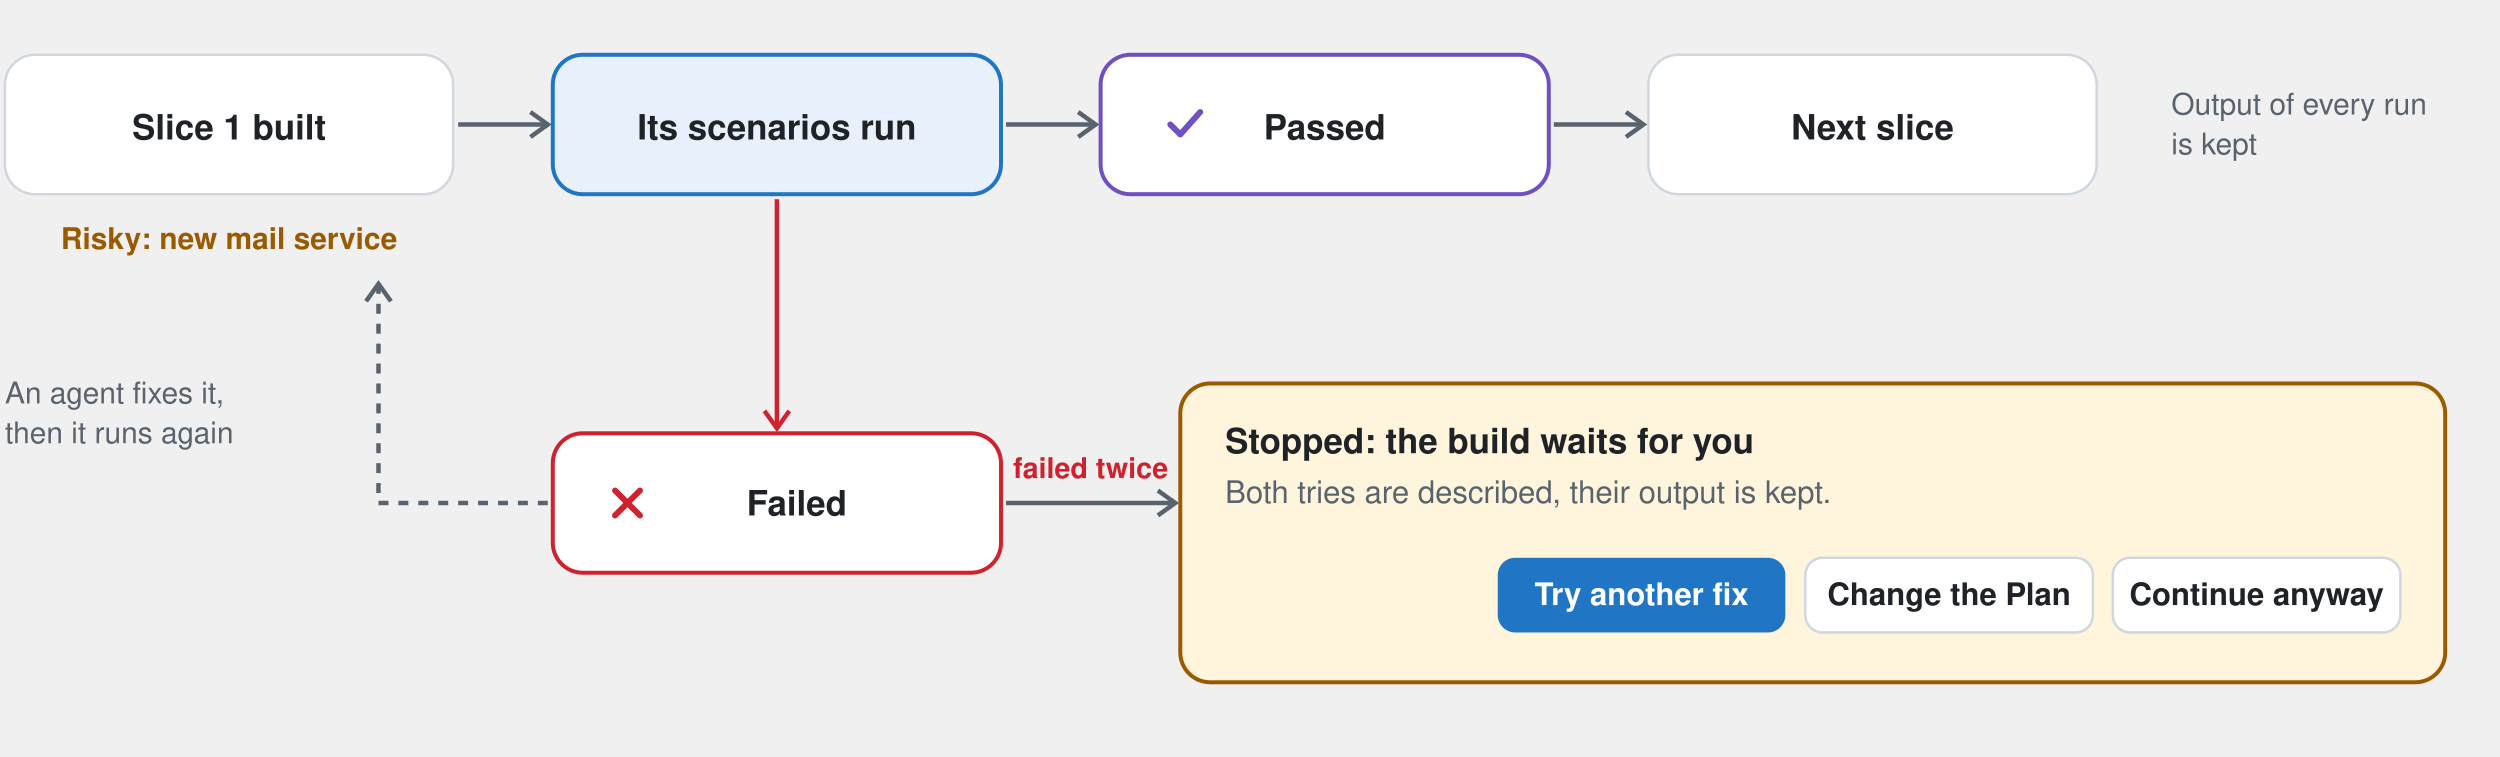
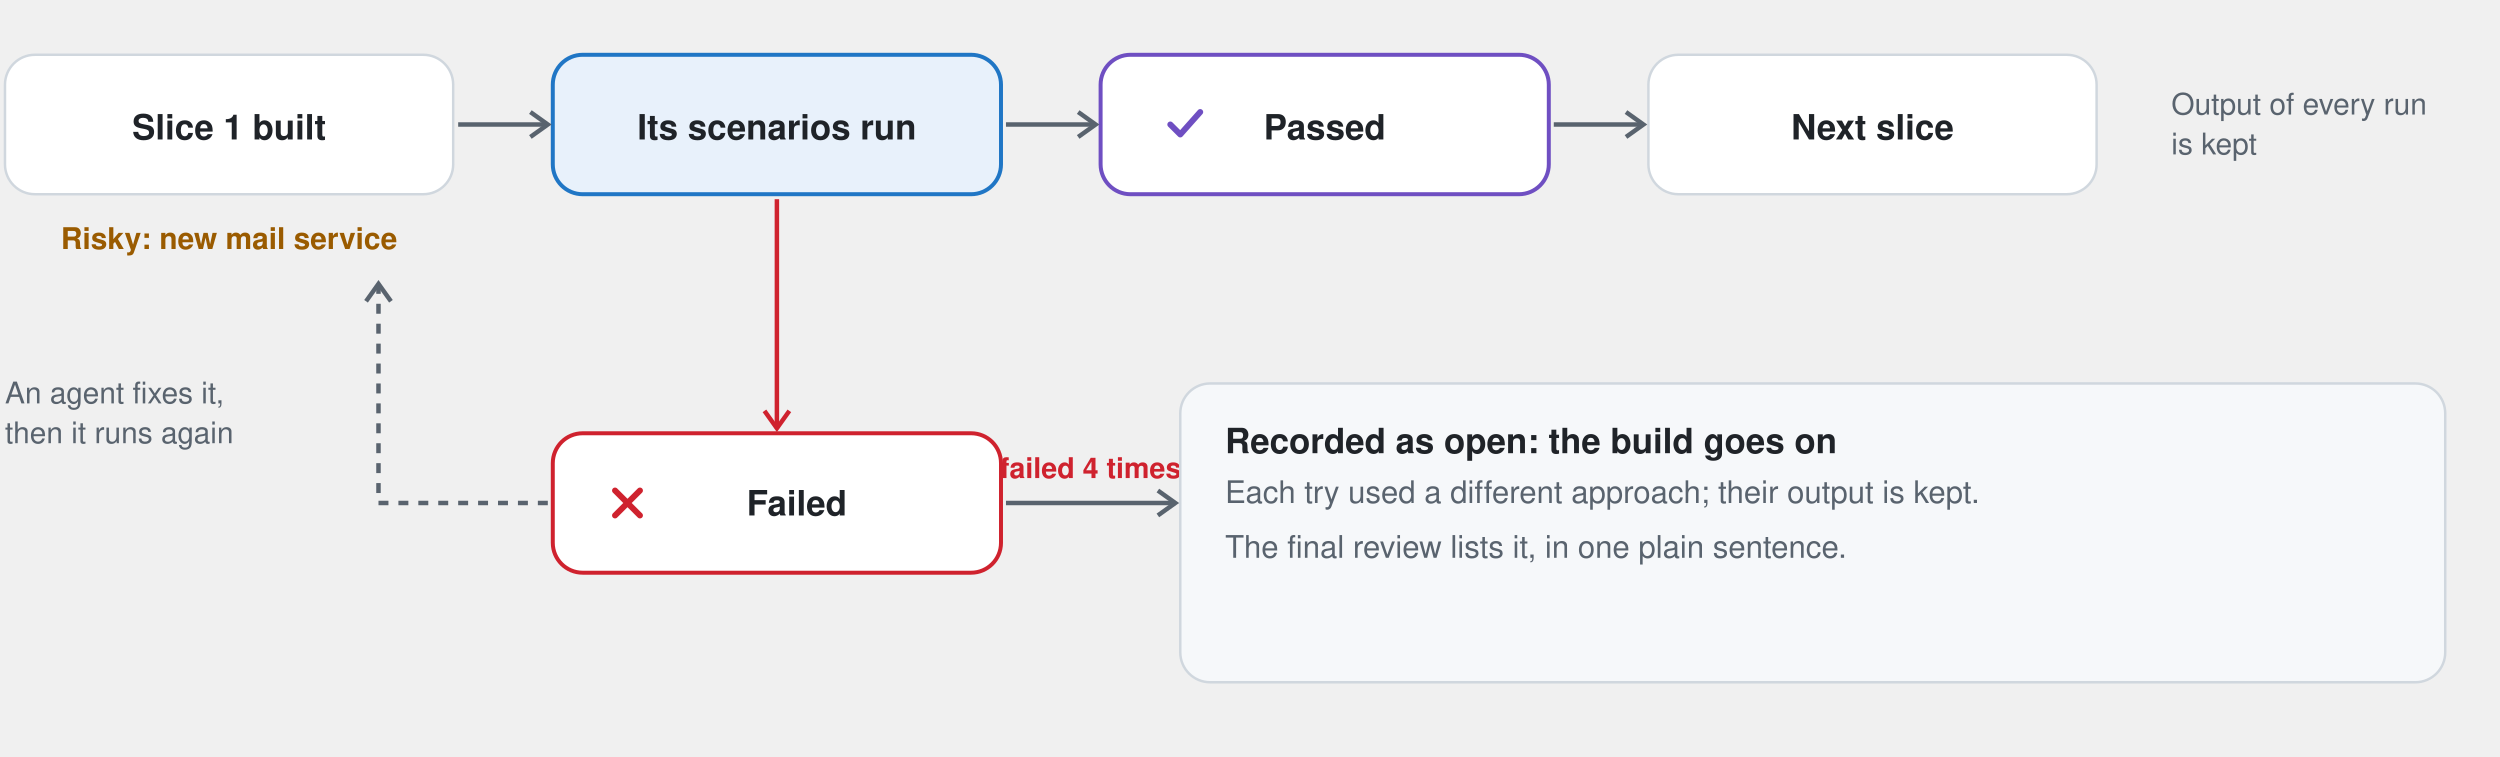
- <svg xmlns="http://www.w3.org/2000/svg" width="1004" height="304" viewBox="-2 -2 1004 304" role="img" aria-label="A checkpoint after a risky slice: its scenarios run on the real program; a failure goes to an agent to fix and runs again, and after two failed runs you choose: try another fix, change the Plan, or continue anyway">
+ <svg xmlns="http://www.w3.org/2000/svg" width="1004" height="304" viewBox="-2 -2 1004 304" role="img" aria-label="A checkpoint after a risky slice: its scenarios run on the real program; a failure goes to an agent to fix and runs again with a different approach; after four failed runs the checkpoint is recorded as open, the build goes on, and the final review lists it">
  <rect x="0" y="20" width="180" height="56" rx="12" fill="#ffffff" stroke="#d0d7de" stroke-width="1" />
  <text x="90" y="54" font-family="-apple-system, BlinkMacSystemFont, 'Segoe UI', 'Helvetica Neue', Helvetica, Arial, sans-serif" font-size="14" font-weight="650" fill="#1f2328" text-anchor="middle">Slice 1 built</text>
  <rect x="220" y="20" width="180" height="56" rx="12" fill="#e8f1fb" stroke="#2076c5" stroke-width="1.6" />
  <text x="310" y="54" font-family="-apple-system, BlinkMacSystemFont, 'Segoe UI', 'Helvetica Neue', Helvetica, Arial, sans-serif" font-size="14" font-weight="650" fill="#1f2328" text-anchor="middle">Its scenarios run</text>
  <rect x="440" y="20" width="180" height="56" rx="12" fill="#ffffff" stroke="#6f4fc2" stroke-width="1.6" />
  <text x="530" y="54" font-family="-apple-system, BlinkMacSystemFont, 'Segoe UI', 'Helvetica Neue', Helvetica, Arial, sans-serif" font-size="14" font-weight="650" fill="#1f2328" text-anchor="middle">Passed</text>
  <rect x="660" y="20" width="180" height="56" rx="12" fill="#ffffff" stroke="#d0d7de" stroke-width="1" />
  <text x="750" y="54" font-family="-apple-system, BlinkMacSystemFont, 'Segoe UI', 'Helvetica Neue', Helvetica, Arial, sans-serif" font-size="14" font-weight="650" fill="#1f2328" text-anchor="middle">Next slice</text>
  <path d="M182 48 L218 48" stroke="#59636e" stroke-width="1.8" />
  <path d="M211 43 l7 5 l-7 5" fill="none" stroke="#59636e" stroke-width="1.8" />
  <path d="M402 48 L438 48" stroke="#59636e" stroke-width="1.8" />
  <path d="M431 43 l7 5 l-7 5" fill="none" stroke="#59636e" stroke-width="1.8" />
  <path d="M622 48 L658 48" stroke="#59636e" stroke-width="1.8" />
  <path d="M651 43 l7 5 l-7 5" fill="none" stroke="#59636e" stroke-width="1.8" />
  <path d="M468 48 l4 4 l8 -9" fill="none" stroke="#6f4fc2" stroke-width="2.4" stroke-linecap="round" stroke-linejoin="round" />
  <text x="90" y="98" font-family="-apple-system, BlinkMacSystemFont, 'Segoe UI', 'Helvetica Neue', Helvetica, Arial, sans-serif" font-size="12" font-weight="600" fill="#9a5b00" text-anchor="middle">Risky: new mail service</text>
  <text x="870" y="44" font-family="-apple-system, BlinkMacSystemFont, 'Segoe UI', 'Helvetica Neue', Helvetica, Arial, sans-serif" font-size="12" font-weight="400" fill="#59636e" text-anchor="start">Output of every run</text>
  <text x="870" y="60" font-family="-apple-system, BlinkMacSystemFont, 'Segoe UI', 'Helvetica Neue', Helvetica, Arial, sans-serif" font-size="12" font-weight="400" fill="#59636e" text-anchor="start">is kept</text>
  <rect x="220" y="172" width="180" height="56" rx="12" fill="#ffffff" stroke="#cf222e" stroke-width="1.6" />
  <path d="M245 195 l10 10 M255 195 l-10 10" stroke="#cf222e" stroke-width="2.4" stroke-linecap="round" />
  <text x="318" y="205" font-family="-apple-system, BlinkMacSystemFont, 'Segoe UI', 'Helvetica Neue', Helvetica, Arial, sans-serif" font-size="14" font-weight="650" fill="#1f2328" text-anchor="middle">Failed</text>
  <path d="M310 78 L310 170" stroke="#cf222e" stroke-width="1.8" />
  <path d="M305 163 l5 7 l5 -7" fill="none" stroke="#cf222e" stroke-width="1.8" />
  <path d="M218 200 H150 V112" fill="none" stroke="#59636e" stroke-width="1.8" stroke-dasharray="4 4" />
  <path d="M145 119 l5 -7 l5 7" fill="none" stroke="#59636e" stroke-width="1.8" />
  <text x="0" y="160" font-family="-apple-system, BlinkMacSystemFont, 'Segoe UI', 'Helvetica Neue', Helvetica, Arial, sans-serif" font-size="12" font-weight="400" fill="#59636e" text-anchor="start">An agent fixes it,</text>
  <text x="0" y="176" font-family="-apple-system, BlinkMacSystemFont, 'Segoe UI', 'Helvetica Neue', Helvetica, Arial, sans-serif" font-size="12" font-weight="400" fill="#59636e" text-anchor="start">then it runs again</text>
  <path d="M402 200 L470 200" stroke="#59636e" stroke-width="1.8" />
  <path d="M463 195 l7 5 l-7 5" fill="none" stroke="#59636e" stroke-width="1.8" />
-   <text x="436" y="190" font-family="-apple-system, BlinkMacSystemFont, 'Segoe UI', 'Helvetica Neue', Helvetica, Arial, sans-serif" font-size="11.5" font-weight="600" fill="#cf222e" text-anchor="middle">failed twice</text>
-   <rect x="472" y="152" width="508" height="120" rx="12" fill="#fff4dc" stroke="#9a5b00" stroke-width="1.6" />
-   <text x="490" y="180" font-family="-apple-system, BlinkMacSystemFont, 'Segoe UI', 'Helvetica Neue', Helvetica, Arial, sans-serif" font-size="14" font-weight="650" fill="#1f2328" text-anchor="start">Stopped: the build waits for you</text>
-   <text x="490" y="200" font-family="-apple-system, BlinkMacSystemFont, 'Segoe UI', 'Helvetica Neue', Helvetica, Arial, sans-serif" font-size="12.5" font-weight="400" fill="#59636e" text-anchor="start">Both tries are described, their output is kept.</text>
-   <rect x="846.5" y="222" width="115.5" height="30" rx="7" fill="#ffffff" stroke="#d0d7de" />
-   <text x="904.25" y="241.0" font-family="-apple-system, BlinkMacSystemFont, 'Segoe UI', 'Helvetica Neue', Helvetica, Arial, sans-serif" font-size="12.5" font-weight="600" fill="#1f2328" text-anchor="middle">Continue anyway</text>
-   <rect x="723.0" y="222" width="115.5" height="30" rx="7" fill="#ffffff" stroke="#d0d7de" />
-   <text x="780.75" y="241.0" font-family="-apple-system, BlinkMacSystemFont, 'Segoe UI', 'Helvetica Neue', Helvetica, Arial, sans-serif" font-size="12.5" font-weight="600" fill="#1f2328" text-anchor="middle">Change the Plan</text>
-   <rect x="599.5" y="222" width="115.5" height="30" rx="7" fill="#2076c5" />
-   <text x="657.25" y="241.0" font-family="-apple-system, BlinkMacSystemFont, 'Segoe UI', 'Helvetica Neue', Helvetica, Arial, sans-serif" font-size="12.5" font-weight="650" fill="#ffffff" text-anchor="middle">Try another fix</text>
+   <text x="436" y="190" font-family="-apple-system, BlinkMacSystemFont, 'Segoe UI', 'Helvetica Neue', Helvetica, Arial, sans-serif" font-size="11.5" font-weight="600" fill="#cf222e" text-anchor="middle">failed 4 times</text>
+   <rect x="472" y="152" width="508" height="120" rx="12" fill="#f6f8fa" stroke="#d0d7de" stroke-width="1" />
+   <text x="490" y="180" font-family="-apple-system, BlinkMacSystemFont, 'Segoe UI', 'Helvetica Neue', Helvetica, Arial, sans-serif" font-size="14" font-weight="650" fill="#1f2328" text-anchor="start">Recorded as open: the build goes on</text>
+   <text x="490" y="200" font-family="-apple-system, BlinkMacSystemFont, 'Segoe UI', 'Helvetica Neue', Helvetica, Arial, sans-serif" font-size="12.5" font-weight="400" fill="#59636e" text-anchor="start">Each try used a different approach; their output is kept.</text>
+   <text x="490" y="222" font-family="-apple-system, BlinkMacSystemFont, 'Segoe UI', 'Helvetica Neue', Helvetica, Arial, sans-serif" font-size="12.5" font-weight="400" fill="#59636e" text-anchor="start">The final review lists it, in one plain sentence.</text>
</svg>
